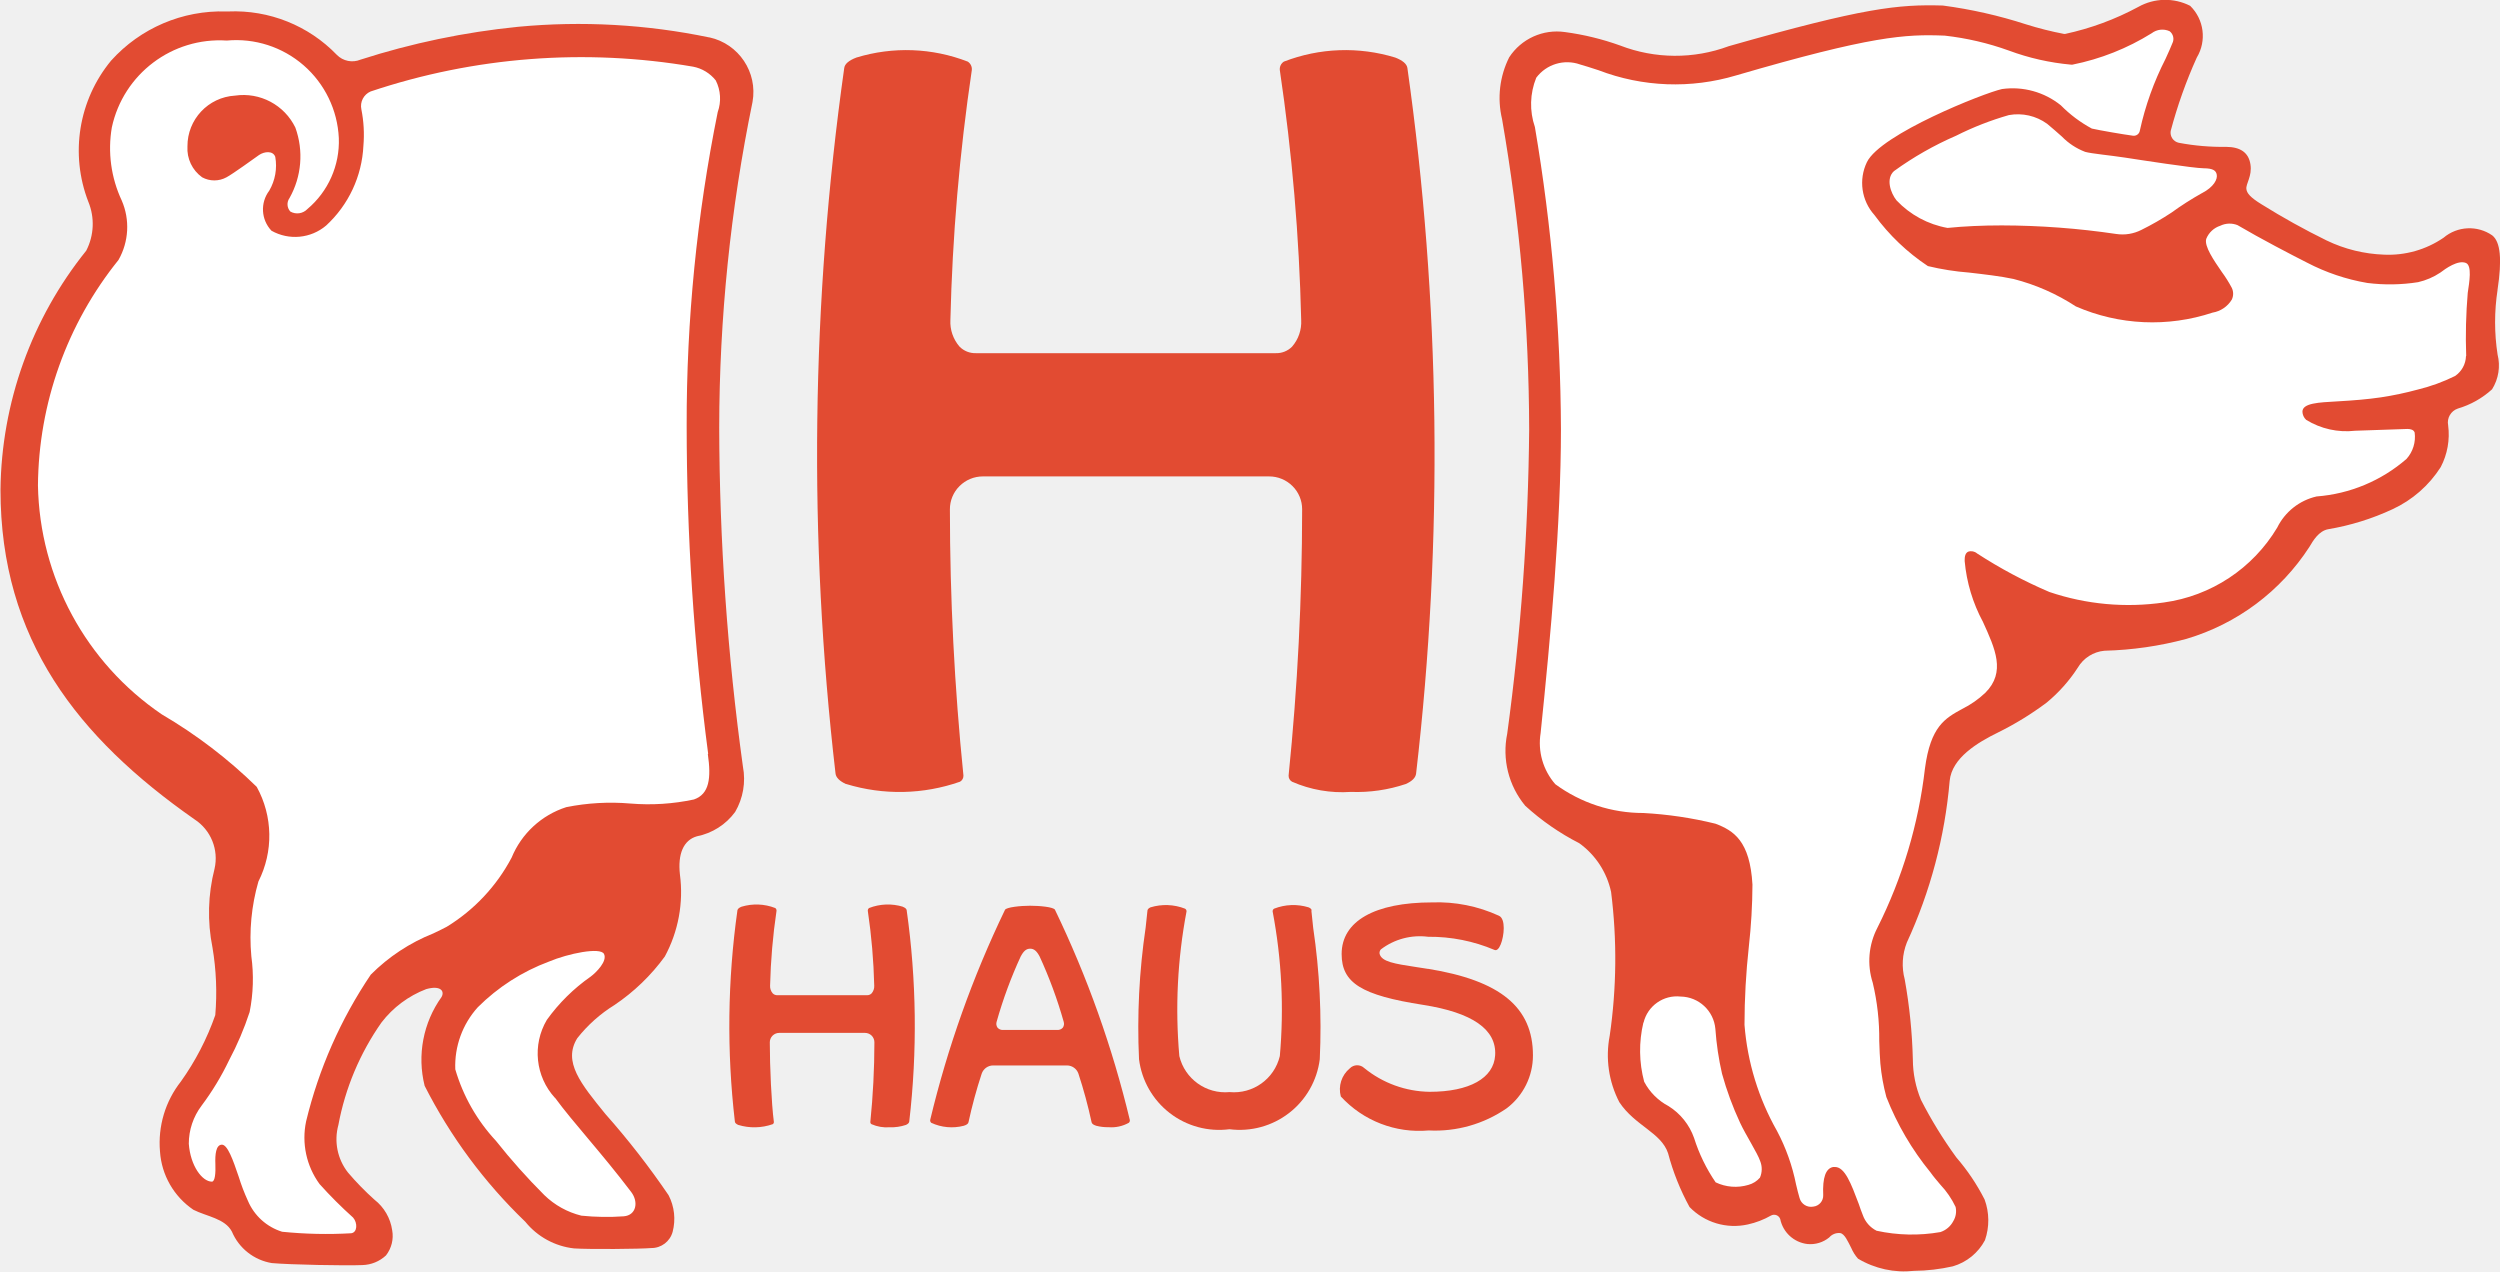
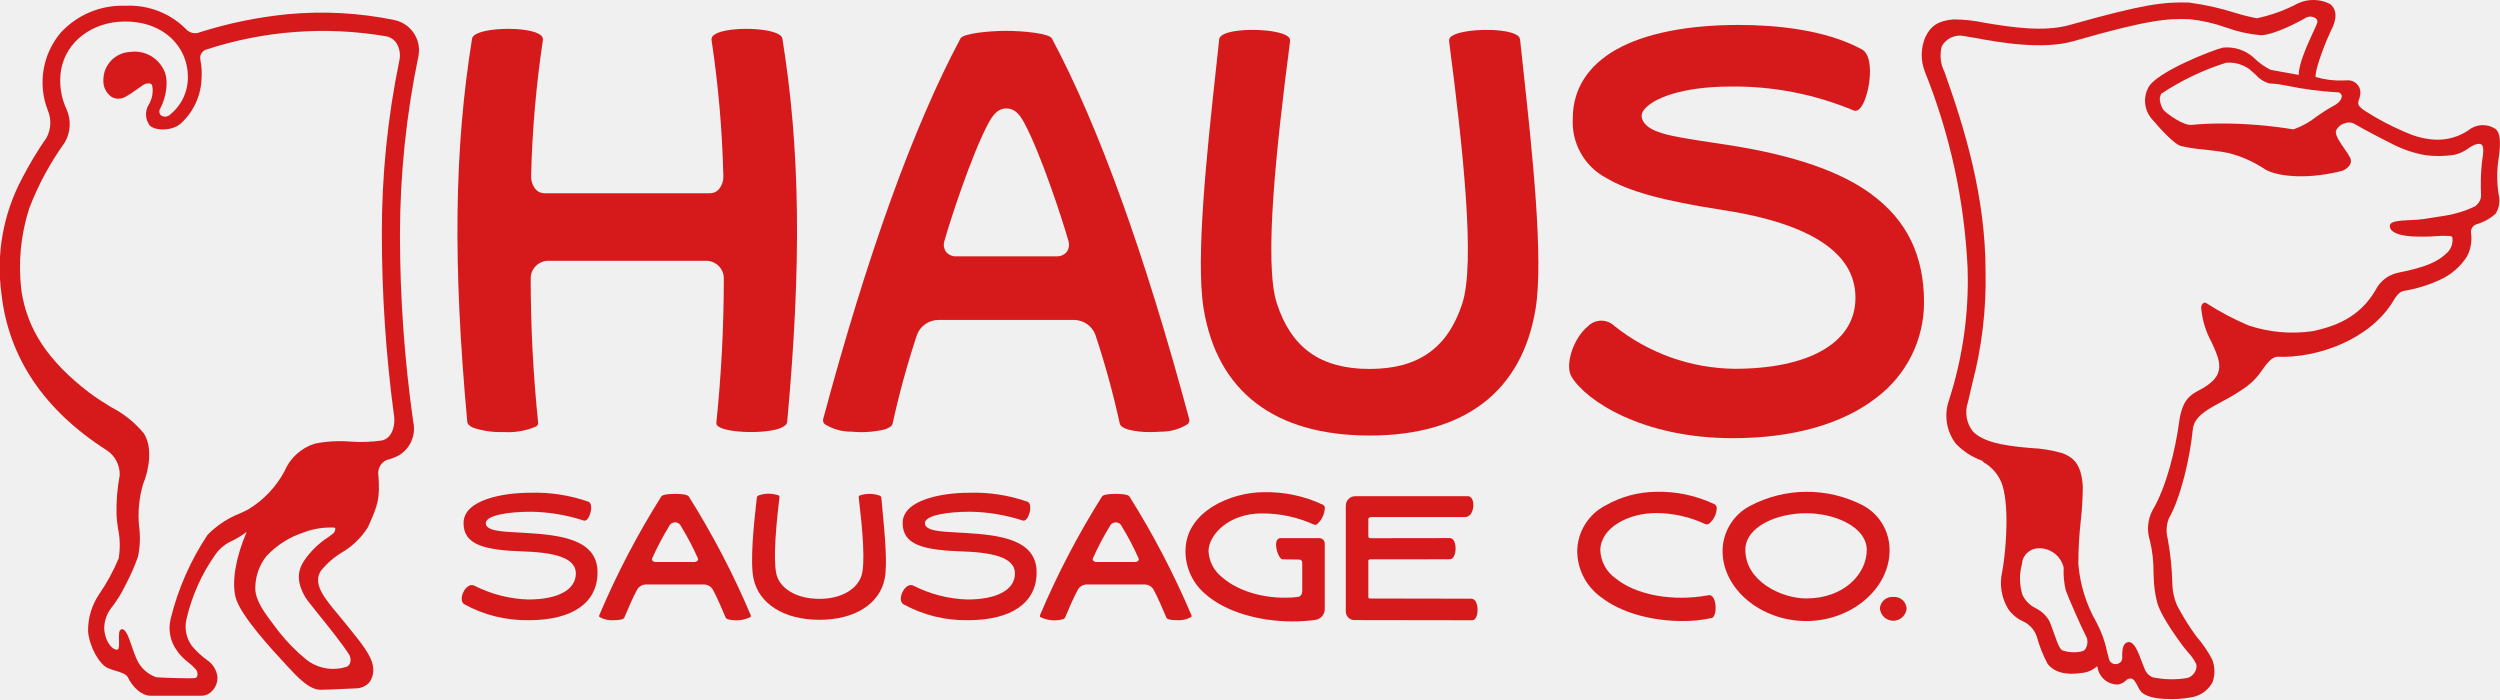
- <svg xmlns="http://www.w3.org/2000/svg" width="61.522" height="31.278" viewBox="0 0 61.522 31.278">
-   <path d="M-931.334,113.007c-.269-.111-.619.145-.768.254a1.492,1.492,0,0,1-.492.211,4.284,4.284,0,0,1-1.208.017,4.912,4.912,0,0,1-1.434-.49c-.368-.186-1.141-.587-1.7-.918a.653.653,0,0,0-.548,0,.7.7,0,0,0-.431.415c-.068.228.124.532.4.937a3.056,3.056,0,0,1,.232.367.194.194,0,0,1,0,.171.556.556,0,0,1-.377.241,4.664,4.664,0,0,1-3.244-.126,5.192,5.192,0,0,0-1.591-.7c-.326-.069-.716-.114-1.105-.158a6.53,6.53,0,0,1-.988-.154c-.1-.03-.407-.21-1.25-1.213a1.042,1.042,0,0,1-.166-1.146c.291-.6,2.735-1.615,3.228-1.722a1.747,1.747,0,0,1,1.32.372l.032.028a2.714,2.714,0,0,0,.8.578c.212.047.755.142,1.02.177a.3.3,0,0,0,.227-.06.28.28,0,0,0,.109-.193,7.308,7.308,0,0,1,.621-1.722c.077-.171.138-.305.168-.386a.379.379,0,0,0-.122-.468.575.575,0,0,0-.6.049,5.815,5.815,0,0,1-1.877.751h-.029a5.857,5.857,0,0,1-1.491-.34,6.956,6.956,0,0,0-1.612-.373c-.988-.04-1.828.006-5.182.984a5.114,5.114,0,0,1-3.3-.125l-.046-.015c-.175-.056-.316-.1-.417-.13a1.1,1.1,0,0,0-1.233.384,1.684,1.684,0,0,0-.072,1.235l.015.084a45.69,45.69,0,0,1,.64,7.411c0,2.344-.252,5.087-.5,7.461a1.653,1.653,0,0,0,.4,1.373,3.761,3.761,0,0,0,2.256.752c.082.009.185.018.3.029a7.118,7.118,0,0,1,1.435.225c.416.162.764.376.821,1.38a14.38,14.38,0,0,1-.089,1.5,17.539,17.539,0,0,0-.107,1.944,6.453,6.453,0,0,0,.819,2.679,4.729,4.729,0,0,1,.452,1.277c.032.133.061.247.089.34a.436.436,0,0,0,.5.312.415.415,0,0,0,.361-.429c-.014-.325.034-.529.146-.548.146,0,.309.434.455.823.033.088.067.179.1.271a.81.81,0,0,0,.433.471,4.143,4.143,0,0,0,.961.1,2.816,2.816,0,0,0,.685-.068.694.694,0,0,0,.4-.337.6.6,0,0,0,.069-.46,2.125,2.125,0,0,0-.4-.6c-.082-.1-.166-.2-.235-.3a6.791,6.791,0,0,1-1.065-1.816,4.732,4.732,0,0,1-.142-.8c-.013-.147-.02-.333-.027-.542a5.971,5.971,0,0,0-.168-1.473,1.64,1.64,0,0,1,.1-1.235,11.893,11.893,0,0,0,1.189-3.976c.127-.964.441-1.137.84-1.356a2.459,2.459,0,0,0,.6-.426c.579-.578.284-1.221-.029-1.9a3.767,3.767,0,0,1-.437-1.445.525.525,0,0,1,.006-.1c.01,0,.036,0,.076.032a11.641,11.641,0,0,0,1.812.966,6.238,6.238,0,0,0,2.9.264,3.991,3.991,0,0,0,2.88-1.909,1.3,1.3,0,0,1,.874-.7,3.927,3.927,0,0,0,2.285-.963.941.941,0,0,0,.241-.791.3.3,0,0,0-.319-.19l-.6.021c-.284.01-.641.027-.685.022a1.846,1.846,0,0,1-1.105-.227.147.147,0,0,1-.049-.1c.045-.071.417-.094.639-.108l.074,0c.417-.026.746-.053,1.1-.1a8.27,8.27,0,0,0,.927-.2,4.357,4.357,0,0,0,.954-.352.758.758,0,0,0,.333-.614h0a13.042,13.042,0,0,1,.037-1.524l.007-.045c.052-.348.111-.742-.139-.845" transform="translate(992.07 -106.667)" fill="#fff" />
-   <path d="M-944.588,172.607c-.088-.156-.179-.318-.238-.446a7.548,7.548,0,0,1-.436-1.18,6.967,6.967,0,0,1-.16-1.08,1.01,1.01,0,0,0-.994-.927.985.985,0,0,0-1.055.757,3.122,3.122,0,0,0,.028,1.539,1.557,1.557,0,0,0,.649.663,1.381,1.381,0,0,1,.572.714,3.9,3.9,0,0,0,.589,1.163,1.093,1.093,0,0,0,.556.131,1.232,1.232,0,0,0,.37-.053.712.712,0,0,0,.361-.237.662.662,0,0,0,.02-.532,3.7,3.7,0,0,0-.261-.512" transform="translate(987.776 -144.594)" fill="#fff" />
-   <path d="M-925.689,113.716c-.143-.022-.3-.042-.449-.06-.211-.027-.427-.053-.511-.077a1.487,1.487,0,0,1-.512-.343c-.086-.08-.268-.236-.37-.322a1.372,1.372,0,0,0-1.062-.244,7.97,7.97,0,0,0-1.332.518,8.017,8.017,0,0,0-1.564.895c-.288.262-.124.7.047.914a2.352,2.352,0,0,0,1.382.731,18.033,18.033,0,0,1,4.117.148,1.213,1.213,0,0,0,.178.013,1.16,1.16,0,0,0,.525-.125,7.177,7.177,0,0,0,.757-.435,7.421,7.421,0,0,1,.736-.472c.39-.2.478-.467.434-.631-.059-.219-.276-.249-.459-.25-.21,0-1.358-.176-1.79-.242Z" transform="translate(978.001 -109.98)" fill="#fff" />
-   <path d="M-1033.569,108.578a16.461,16.461,0,0,0-8.012.616.537.537,0,0,0-.318.6,3.046,3.046,0,0,1,.049.851,2.723,2.723,0,0,1-.871,1.872,1.062,1.062,0,0,1-1.154.129.624.624,0,0,1-.032-.8,1.35,1.35,0,0,0,.164-.954.3.3,0,0,0-.192-.195.5.5,0,0,0-.42.076l-.145.1c-.187.133-.534.38-.642.437a.479.479,0,0,1-.458,0,.734.734,0,0,1-.29-.641,1.1,1.1,0,0,1,1.038-1.1,1.272,1.272,0,0,1,1.35.712,1.96,1.96,0,0,1-.144,1.6.4.4,0,0,0,.056.511.483.483,0,0,0,.6-.063,2.322,2.322,0,0,0,.824-1.856,2.68,2.68,0,0,0-2.9-2.548,2.843,2.843,0,0,0-2.969,2.255,3.165,3.165,0,0,0,.252,1.881,1.511,1.511,0,0,1-.072,1.332,9.058,9.058,0,0,0-2,5.625,7.029,7.029,0,0,0,3.1,5.744c.217.172.5.353.8.545a5.7,5.7,0,0,1,1.509,1.208,2.394,2.394,0,0,1,.028,2.194,5.113,5.113,0,0,0-.185,1.9,4.069,4.069,0,0,1-.036,1.325,7.47,7.47,0,0,1-.5,1.16l-.034.066a6.147,6.147,0,0,1-.629,1.03,1.688,1.688,0,0,0-.344,1.034c.043.593.36,1.064.713,1.066a.189.189,0,0,0,.134-.06c.051-.053.106-.161.092-.522a.928.928,0,0,1,.026-.3,3.629,3.629,0,0,1,.272.665,5.065,5.065,0,0,0,.233.611,1.486,1.486,0,0,0,.946.837,10.977,10.977,0,0,0,1.222.058,4.588,4.588,0,0,0,.524-.021.276.276,0,0,0,.224-.182.457.457,0,0,0-.089-.438c-.052-.06-.152-.152-.28-.268a4.381,4.381,0,0,1-.536-.544,1.786,1.786,0,0,1-.31-1.433,10.944,10.944,0,0,1,1.566-3.555,4.506,4.506,0,0,1,1.5-.977c.13-.062.242-.116.324-.161a4.568,4.568,0,0,0,1.653-1.76,2.041,2.041,0,0,1,1.26-1.17,5.519,5.519,0,0,1,1.526-.083h.035a5.257,5.257,0,0,0,1.585-.105c.518-.181.512-.745.436-1.272a62.153,62.153,0,0,1-.528-8.052,38.53,38.53,0,0,1,.762-7.691,1.109,1.109,0,0,0-.071-.888,1.077,1.077,0,0,0-.65-.4" transform="translate(1050.643 -107.075)" fill="#fff" />
-   <path d="M-1019.718,170.7c-.3-.362-.567-.675-.786-.971a1.47,1.47,0,0,1-.2-1.758,4.371,4.371,0,0,1,1.045-1.029c.149-.111.507-.46.37-.735-.181-.363-1.322.028-1.539.12a4.988,4.988,0,0,0-1.8,1.162,2.3,2.3,0,0,0-.587,1.632,3.993,3.993,0,0,0,.929,1.7l.1.13a15.528,15.528,0,0,0,1.2,1.351,2.135,2.135,0,0,0,.99.546,4.079,4.079,0,0,0,.584.032c.182,0,.361-.006.49-.015a.432.432,0,0,0,.382-.249.571.571,0,0,0-.094-.576c-.389-.512-.761-.955-1.089-1.346" transform="translate(1034.275 -142.801)" fill="#fff" />
-   <path d="M-975,163.638c0-.031-.029-.057-.077-.077a1.292,1.292,0,0,0-.847.033.073.073,0,0,0-.036.069,12.936,12.936,0,0,1,.177,3.559,1.161,1.161,0,0,1-1.237.886,1.16,1.16,0,0,1-1.236-.886,12.983,12.983,0,0,1,.177-3.559.073.073,0,0,0-.037-.069,1.3,1.3,0,0,0-.848-.033c-.047.021-.072.047-.076.077-.013.132-.029.273-.045.421a16.829,16.829,0,0,0-.163,3.241,1.986,1.986,0,0,0,2.226,1.722A1.986,1.986,0,0,0-974.8,167.3a16.784,16.784,0,0,0-.162-3.234c-.016-.15-.032-.295-.045-.428" transform="translate(1007.278 -141.233)" fill="#e24b32" />
-   <path d="M-989.254,166.546a.166.166,0,0,1-.137.057h-1.333a.165.165,0,0,1-.138-.058.168.168,0,0,1-.02-.148,10.888,10.888,0,0,1,.59-1.6c.073-.138.14-.194.234-.194s.161.056.234.194a10.94,10.94,0,0,1,.59,1.6.166.166,0,0,1-.02.149m-.192-2.9c-.036-.069-.38-.1-.615-.1s-.579.036-.616.1a25.737,25.737,0,0,0-1.84,5.166.078.078,0,0,0,.025.076,1.191,1.191,0,0,0,.8.073c.069-.021.108-.049.116-.085a11.774,11.774,0,0,1,.326-1.2.3.3,0,0,1,.281-.2h1.817a.3.3,0,0,1,.281.2,11.81,11.81,0,0,1,.325,1.2c.008.036.047.064.115.085a1.115,1.115,0,0,0,.3.035.878.878,0,0,0,.5-.108.074.074,0,0,0,.024-.076,25.7,25.7,0,0,0-1.84-5.166" transform="translate(1015.409 -141.257)" fill="#e24b32" />
-   <path d="M-1001.059,163.526a1.273,1.273,0,0,0-.83.032.075.075,0,0,0-.032.072,15.06,15.06,0,0,1,.158,1.84.267.267,0,0,1-.065.189.152.152,0,0,1-.111.045h-2.21a.154.154,0,0,1-.112-.045.269.269,0,0,1-.065-.189,14.981,14.981,0,0,1,.158-1.84.075.075,0,0,0-.032-.072,1.272,1.272,0,0,0-.829-.032c-.059.023-.091.051-.1.084a20.38,20.38,0,0,0-.064,5.2c0,.034.031.063.083.086a1.364,1.364,0,0,0,.848-.018.059.059,0,0,0,.029-.055c-.06-.465-.1-1.362-.1-1.959a.23.23,0,0,1,.068-.165.233.233,0,0,1,.165-.068h2.108a.234.234,0,0,1,.166.068.231.231,0,0,1,.067.165,19.594,19.594,0,0,1-.1,1.959.058.058,0,0,0,.029.055.934.934,0,0,0,.441.076,1.143,1.143,0,0,0,.406-.058c.052-.023.079-.052.082-.086a20.376,20.376,0,0,0-.064-5.2c-.006-.033-.038-.061-.1-.084" transform="translate(1023.277 -141.213)" fill="#e24b32" />
-   <path d="M-964.213,164.97l-.291-.045c-.532-.081-.853-.131-.9-.327a.127.127,0,0,1,.032-.108,1.584,1.584,0,0,1,1.163-.31,4.081,4.081,0,0,1,1.636.325c.052.02.106-.029.15-.138.084-.206.13-.631-.047-.706a3.628,3.628,0,0,0-1.642-.327c-1.415,0-2.226.463-2.226,1.271,0,.71.487,1.014,2,1.25,1.217.189,1.816.606,1.778,1.24-.033.566-.636.9-1.612.9a2.6,2.6,0,0,1-1.609-.584.254.254,0,0,0-.357.008.669.669,0,0,0-.22.691,2.618,2.618,0,0,0,2.162.836,3.1,3.1,0,0,0,1.921-.546,1.629,1.629,0,0,0,.645-1.3c0-1.185-.8-1.843-2.583-2.132" transform="translate(999.354 -141.127)" fill="#e24b32" />
-   <path d="M-1038.243,133.193c.462.629,1.136,1.345,1.875,2.319.188.247.127.575-.183.6a6.04,6.04,0,0,1-1.042-.016,1.992,1.992,0,0,1-.912-.506,15.5,15.5,0,0,1-1.191-1.336,4.382,4.382,0,0,1-1-1.759,2.153,2.153,0,0,1,.554-1.528,4.9,4.9,0,0,1,1.75-1.123c.475-.2,1.269-.362,1.356-.188s-.186.451-.328.557a4.493,4.493,0,0,0-1.079,1.065,1.621,1.621,0,0,0,.2,1.92m3.762-8.461c.085.593.039.984-.342,1.117a5.349,5.349,0,0,1-1.562.1,5.594,5.594,0,0,0-1.58.089,2.171,2.171,0,0,0-1.345,1.243,4.412,4.412,0,0,1-1.595,1.7c-.084.047-.2.1-.333.165a4.547,4.547,0,0,0-1.537,1.013,11.121,11.121,0,0,0-1.592,3.611,1.939,1.939,0,0,0,.33,1.542,10.748,10.748,0,0,0,.827.827c.112.13.107.364-.047.385a10.752,10.752,0,0,1-1.7-.037,1.348,1.348,0,0,1-.842-.761,4.86,4.86,0,0,1-.226-.591c-.144-.426-.278-.8-.42-.791s-.164.242-.155.476c.009.217-.007.432-.085.434-.237,0-.529-.384-.569-.934a1.553,1.553,0,0,1,.313-.934,6.645,6.645,0,0,0,.678-1.119,7.506,7.506,0,0,0,.506-1.187,4.148,4.148,0,0,0,.042-1.374,5,5,0,0,1,.174-1.838,2.491,2.491,0,0,0-.041-2.329,12.043,12.043,0,0,0-2.336-1.784,6.965,6.965,0,0,1-3.048-5.632,8.958,8.958,0,0,1,1.982-5.551,1.638,1.638,0,0,0,.08-1.462,3.036,3.036,0,0,1-.244-1.8,2.715,2.715,0,0,1,2.829-2.137,2.527,2.527,0,0,1,2.757,2.4,2.174,2.174,0,0,1-.773,1.746.344.344,0,0,1-.42.062.264.264,0,0,1-.02-.333,2.088,2.088,0,0,0,.144-1.732,1.421,1.421,0,0,0-1.486-.788,1.244,1.244,0,0,0-1.17,1.25.868.868,0,0,0,.361.76.624.624,0,0,0,.6,0c.154-.081.7-.478.8-.548.13-.089.344-.113.4.045a1.227,1.227,0,0,1-.148.832.763.763,0,0,0,.055.986,1.182,1.182,0,0,0,1.345-.128,2.852,2.852,0,0,0,.917-1.963,3.2,3.2,0,0,0-.05-.895.391.391,0,0,1,.227-.441,16.314,16.314,0,0,1,7.938-.61.937.937,0,0,1,.556.338.99.99,0,0,1,.048.78,38.57,38.57,0,0,0-.764,7.717,62.288,62.288,0,0,0,.529,8.074m.027-17.629a15.8,15.8,0,0,0-4.7-.262,18.745,18.745,0,0,0-3.883.809.53.53,0,0,1-.58-.116,3.5,3.5,0,0,0-2.672-1.07h-.053a3.66,3.66,0,0,0-2.832,1.21,3.479,3.479,0,0,0-.561,3.471,1.433,1.433,0,0,1-.051,1.206,9.547,9.547,0,0,0-2.11,5.883c0,3.685,1.9,6.1,4.773,8.11a1.145,1.145,0,0,1,.494,1.22,4.35,4.35,0,0,0-.05,1.936,6.661,6.661,0,0,1,.069,1.662,6.527,6.527,0,0,1-.846,1.634,2.445,2.445,0,0,0-.515,1.722,1.883,1.883,0,0,0,.822,1.435c.325.165.779.213.948.538a1.294,1.294,0,0,0,.983.774c.449.04,1.817.067,2.23.049a.885.885,0,0,0,.578-.237.779.779,0,0,0,.153-.621,1.163,1.163,0,0,0-.436-.751,6.928,6.928,0,0,1-.653-.67,1.326,1.326,0,0,1-.235-1.168,6.441,6.441,0,0,1,1.061-2.523,2.531,2.531,0,0,1,1.1-.821c.357-.1.459.051.378.194a2.65,2.65,0,0,0-.416,2.186,12.459,12.459,0,0,0,2.477,3.345,1.8,1.8,0,0,0,1.2.656c.377.025,1.626.015,1.9-.009a.54.54,0,0,0,.526-.4,1.262,1.262,0,0,0-.1-.9,19.765,19.765,0,0,0-1.556-2c-.6-.739-1.052-1.284-.691-1.864a3.536,3.536,0,0,1,.916-.817,4.944,4.944,0,0,0,1.238-1.193,3.328,3.328,0,0,0,.372-2.02c-.056-.5.085-.841.415-.938a1.537,1.537,0,0,0,.944-.6,1.612,1.612,0,0,0,.192-1.113,61.98,61.98,0,0,1-.584-8.343,40,40,0,0,1,.82-8.018,1.377,1.377,0,0,0-1.06-1.587" transform="translate(1051.9 -106.18)" fill="#e24b32" />
-   <path d="M-938.875,110.479a7.627,7.627,0,0,0-.752.481,6.854,6.854,0,0,1-.74.425,1.024,1.024,0,0,1-.617.1,19.536,19.536,0,0,0-2.818-.211c-.477,0-.929.021-1.335.062a2.276,2.276,0,0,1-1.255-.678c-.143-.18-.27-.531-.063-.72a8.074,8.074,0,0,1,1.529-.871,7.444,7.444,0,0,1,1.3-.508,1.23,1.23,0,0,1,.94.214c.1.084.28.237.365.316a1.585,1.585,0,0,0,.571.375c.153.044.613.085.978.141s1.693.262,1.937.263.3.064.321.144c.033.124-.073.319-.361.468m-13.742,20.412a.844.844,0,0,1,.911-.641.872.872,0,0,1,.856.794,7.209,7.209,0,0,0,.164,1.105,7.719,7.719,0,0,0,.444,1.206c.139.3.431.752.494.942a.527.527,0,0,1-.005.41.577.577,0,0,1-.285.178,1.121,1.121,0,0,1-.805-.063,4.128,4.128,0,0,1-.531-1.092,1.52,1.52,0,0,0-.628-.784,1.427,1.427,0,0,1-.6-.6,2.976,2.976,0,0,1-.019-1.456m20.243-16.4a.615.615,0,0,1-.269.489,4.422,4.422,0,0,1-.915.333,8.049,8.049,0,0,1-.908.192c-.332.048-.647.075-1.086.1s-.847.04-.847.254a.284.284,0,0,0,.092.2,1.89,1.89,0,0,0,1.205.268c.055,0,1.014-.036,1.286-.044.079,0,.157.02.179.089a.812.812,0,0,1-.2.648,3.815,3.815,0,0,1-2.213.924,1.437,1.437,0,0,0-.97.768,3.861,3.861,0,0,1-2.787,1.841,6.074,6.074,0,0,1-2.819-.258,11.661,11.661,0,0,1-1.78-.949.226.226,0,0,0-.215-.044c-.073.032-.093.117-.09.231a3.891,3.891,0,0,0,.451,1.5c.3.661.567,1.233.058,1.742a2.332,2.332,0,0,1-.574.4c-.416.229-.775.426-.912,1.462a11.738,11.738,0,0,1-1.171,3.922,1.766,1.766,0,0,0-.114,1.353,5.9,5.9,0,0,1,.16,1.432c.007.205.014.4.027.55a4.862,4.862,0,0,0,.148.829,6.937,6.937,0,0,0,1.086,1.855c.07.1.157.2.241.3a2.125,2.125,0,0,1,.377.55.472.472,0,0,1-.057.35.55.55,0,0,1-.318.269,4.069,4.069,0,0,1-1.57-.033.685.685,0,0,1-.338-.385c-.037-.093-.071-.185-.1-.274-.19-.505-.342-.91-.587-.91a.2.2,0,0,0-.042,0c-.184.034-.265.26-.246.692a.273.273,0,0,1-.242.283.292.292,0,0,1-.34-.212c-.027-.091-.055-.2-.086-.333a4.829,4.829,0,0,0-.469-1.317,6.284,6.284,0,0,1-.8-2.611,17.72,17.72,0,0,1,.107-1.927,14.285,14.285,0,0,0,.089-1.523c-.061-1.078-.464-1.331-.912-1.5a9.546,9.546,0,0,0-1.772-.263,3.652,3.652,0,0,1-2.168-.709,1.541,1.541,0,0,1-.361-1.26c.25-2.413.5-5.158.5-7.475a45.534,45.534,0,0,0-.641-7.437,1.732,1.732,0,0,1,.033-1.213.95.95,0,0,1,1.078-.327c.109.03.263.08.457.143a5.245,5.245,0,0,0,3.383.127c3.33-.972,4.161-1.019,5.136-.979a6.916,6.916,0,0,1,1.575.367,5.93,5.93,0,0,0,1.533.347h.033a5.871,5.871,0,0,0,1.95-.773.431.431,0,0,1,.441-.05.238.238,0,0,1,.067.3c-.03.08-.091.213-.167.381a7.313,7.313,0,0,0-.631,1.761.151.151,0,0,1-.175.129c-.252-.034-.792-.127-1.007-.175a3.2,3.2,0,0,1-.764-.573,1.892,1.892,0,0,0-1.446-.4c-.435.094-2.991,1.107-3.326,1.8a1.18,1.18,0,0,0,.185,1.3,5.173,5.173,0,0,0,1.316,1.257,6.463,6.463,0,0,0,1.016.16c.377.044.769.088,1.091.157a5.109,5.109,0,0,1,1.535.676,4.709,4.709,0,0,0,3.364.152.684.684,0,0,0,.472-.318.334.334,0,0,0,0-.293,3.19,3.19,0,0,0-.246-.391c-.194-.282-.436-.633-.382-.813a.556.556,0,0,1,.346-.323.526.526,0,0,1,.423-.015c.562.331,1.34.736,1.711.923a5.025,5.025,0,0,0,1.483.5,4.431,4.431,0,0,0,1.25-.019,1.641,1.641,0,0,0,.548-.236c.13-.1.436-.317.629-.237.155.064.084.473.045.737a12.97,12.97,0,0,0-.038,1.552m.771-1.627c.114-.752.073-1.178-.129-1.34a.987.987,0,0,0-1.2.058,2.4,2.4,0,0,1-1.461.416h0a3.542,3.542,0,0,1-1.417-.35,17.987,17.987,0,0,1-1.6-.889c-.281-.173-.36-.273-.373-.375-.018-.129.145-.315.1-.607s-.247-.43-.6-.432a5.792,5.792,0,0,1-1.163-.1.256.256,0,0,1-.2-.291,11.647,11.647,0,0,1,.642-1.806,1.034,1.034,0,0,0-.163-1.274,1.353,1.353,0,0,0-1.276.027,6.816,6.816,0,0,1-1.8.665h-.027a8.313,8.313,0,0,1-.939-.237,11.531,11.531,0,0,0-2.045-.462c-1.1-.031-1.936.052-5.266,1a3.769,3.769,0,0,1-2.677-.017,6.6,6.6,0,0,0-1.355-.33,1.4,1.4,0,0,0-1.373.622,2.232,2.232,0,0,0-.175,1.52,45.136,45.136,0,0,1,.667,7.645,59.349,59.349,0,0,1-.54,7.478,2.113,2.113,0,0,0,.443,1.775,6.054,6.054,0,0,0,1.329.921,1.989,1.989,0,0,1,.784,1.2,13.138,13.138,0,0,1-.034,3.538,2.512,2.512,0,0,0,.236,1.634c.384.582,1.031.748,1.2,1.257a5.862,5.862,0,0,0,.529,1.325,1.532,1.532,0,0,0,1.435.428,2.022,2.022,0,0,0,.569-.219.16.16,0,0,1,.227.085.774.774,0,0,0,.67.616.733.733,0,0,0,.536-.162.316.316,0,0,1,.267-.108c.113.016.193.209.276.369a.969.969,0,0,0,.165.261,2.213,2.213,0,0,0,1.378.3,4.524,4.524,0,0,0,.956-.111,1.308,1.308,0,0,0,.791-.644,1.491,1.491,0,0,0-.009-1,5.151,5.151,0,0,0-.693-1.033l-.007-.009a10.682,10.682,0,0,1-.866-1.41,2.616,2.616,0,0,1-.2-.994,12.926,12.926,0,0,0-.2-1.971,1.453,1.453,0,0,1,.052-.907,11.934,11.934,0,0,0,1.054-3.979c.054-.565.684-.943,1.191-1.191a7.647,7.647,0,0,0,1.195-.734,3.792,3.792,0,0,0,.768-.862.849.849,0,0,1,.654-.415,8.61,8.61,0,0,0,2.018-.292,5.447,5.447,0,0,0,3.027-2.264c.091-.155.23-.39.459-.434a6.171,6.171,0,0,0,1.585-.492A2.8,2.8,0,0,0-933,117.222a1.729,1.729,0,0,0,.183-1.028.361.361,0,0,1,.239-.413,2.153,2.153,0,0,0,.842-.474,1.105,1.105,0,0,0,.135-.857,5.234,5.234,0,0,1,0-1.589" transform="translate(993.063 -105.727)" fill="#e24b32" />
-   <path d="M-998.983,127a4.5,4.5,0,0,0,2.8-.057.167.167,0,0,0,.084-.153,65.075,65.075,0,0,1-.333-6.549.8.8,0,0,1,.236-.572.811.811,0,0,1,.577-.239h7.042a.811.811,0,0,1,.577.239.8.8,0,0,1,.236.572,65.147,65.147,0,0,1-.333,6.549.167.167,0,0,0,.084.153,3.075,3.075,0,0,0,1.448.251,3.787,3.787,0,0,0,1.35-.194c.161-.071.246-.159.256-.261a68.038,68.038,0,0,0-.215-17.362c-.016-.1-.118-.185-.3-.255a4.189,4.189,0,0,0-2.739.1.22.22,0,0,0-.1.21,50.013,50.013,0,0,1,.526,6.152.92.92,0,0,1-.225.653.54.54,0,0,1-.4.16h-7.382a.541.541,0,0,1-.4-.16.923.923,0,0,1-.226-.653,50.028,50.028,0,0,1,.527-6.152.22.22,0,0,0-.1-.21,4.19,4.19,0,0,0-2.739-.1c-.185.07-.286.156-.3.255a68.077,68.077,0,0,0-.215,17.362c.01.1.1.189.256.261" transform="translate(1019.808 -107.706)" fill="#e24b32" />
+ <svg xmlns="http://www.w3.org/2000/svg" width="302.097" height="84.483" viewBox="0 0 302.097 84.483">
+   <g transform="translate(0)">
+     <path d="M235.034,316.118c.182.311.858,1.151,1.711,2.214,1.27,1.579,2.85,3.545,3.634,4.8a1.225,1.225,0,0,1,.067,1.006.676.676,0,0,1-.442.427,5.263,5.263,0,0,1-4.921-.954,21.94,21.94,0,0,1-3.159-3.215c-.153-.2-.306-.4-.456-.6-1.319-1.73-2.46-3.223-2.46-4.739a6.236,6.236,0,0,1,1.365-3.9,10.722,10.722,0,0,1,4.479-2.838,9,9,0,0,1,3.3-.593c.107,0,.214,0,.322,0,.172.005.2.088.207.116a.81.81,0,0,1-.386.7l-.434.323a10.267,10.267,0,0,0-2.958,2.879c-.553.835-1.141,2.2.134,4.374m10.722-22.056c.232,1.6-.357,2.9-1.435,3.142a17.586,17.586,0,0,1-3.783.14,15.523,15.523,0,0,0-4.33.241,5.916,5.916,0,0,0-3.686,3.36,11.983,11.983,0,0,1-4.37,4.59c-.231.127-.547.274-.912.446a11.32,11.32,0,0,0-4,2.624,32.218,32.218,0,0,0-4.466,10.171,4.607,4.607,0,0,0,.8,3.87l.093.142A6.224,6.224,0,0,0,220.89,324a7.035,7.035,0,0,1,.948.882.9.9,0,0,1,.159.8.356.356,0,0,1-.286.237c-.372.06-3.871-.023-4.669-.1a4.031,4.031,0,0,1-2.306-2.055,13.283,13.283,0,0,1-.618-1.6c-.394-1.151-.736-2.152-1.2-2.152a.286.286,0,0,0-.061.006c-.355.066-.336.663-.317,1.3.014.455.03.972-.122,1.127a.147.147,0,0,1-.111.044c-.65,0-1.45-1.036-1.56-2.523a4.169,4.169,0,0,1,.858-2.525,14.661,14.661,0,0,0,1.7-2.726l.155-.3a23.86,23.86,0,0,0,1.386-3.207,11.078,11.078,0,0,0,.114-3.716,13.348,13.348,0,0,1,.478-4.967c.735-1.779,1.2-4.465.1-6.179a12.457,12.457,0,0,0-3.956-3.17c-.9-.557-1.832-1.132-2.661-1.769-4.944-3.794-7.465-7.588-8.173-12.305a23.19,23.19,0,0,1,.951-9.963,34.794,34.794,0,0,1,4.174-7.778l.127-.185a4.4,4.4,0,0,0,.219-3.951,8.113,8.113,0,0,1-.666-4.865c.611-3.335,3.709-5.711,7.533-5.777h.191c4.9,0,7.524,3.249,7.582,6.5a5.746,5.746,0,0,1-2.118,4.72.88.88,0,0,1-1.111.133.656.656,0,0,1-.094-.866c.7-1.316,1.082-3.406.394-4.682a3.9,3.9,0,0,0-4.072-2.128,3.386,3.386,0,0,0-3.207,3.378,2.335,2.335,0,0,0,.991,2.054,1.725,1.725,0,0,0,1.634.013,11.256,11.256,0,0,0,1.3-.841c.235-.167.488-.347.769-.536a1.191,1.191,0,0,1,.948-.259.409.409,0,0,1,.265.275,3.273,3.273,0,0,1-.406,2.251,2.239,2.239,0,0,0,.1,2.547c.672.678,2.72.674,3.742-.227a7.679,7.679,0,0,0,2.514-5.308,8.547,8.547,0,0,0-.139-2.417A1.055,1.055,0,0,1,222.99,250a45.275,45.275,0,0,1,21.752-1.648,1.966,1.966,0,0,1,1.315.817,2.859,2.859,0,0,1,.344,2.2,102.861,102.861,0,0,0-2.1,20.862,166.13,166.13,0,0,0,1.451,21.825m.075-47.654a43.852,43.852,0,0,0-12.888-.708,52.013,52.013,0,0,0-10.642,2.187,1.462,1.462,0,0,1-1.586-.314,9.664,9.664,0,0,0-7.324-2.894h-.144a10.1,10.1,0,0,0-7.763,3.273,9.307,9.307,0,0,0-1.537,9.384,3.832,3.832,0,0,1-.14,3.26,43.075,43.075,0,0,0-3.014,5.017,22.986,22.986,0,0,0-2.461,13.817c.853,7.748,5.149,14.136,12.77,18.99a3.48,3.48,0,0,1,1.527,3,22.681,22.681,0,0,0-.383,4.818c.013.407.09.979.171,1.585a9.732,9.732,0,0,1,.09,3.629,24.154,24.154,0,0,1-2.321,4.28,7.75,7.75,0,0,0-1.377,4.626c.221,1.973,1.422,3.919,2.348,4.341a7.936,7.936,0,0,0,.991.347c.658.2,1.281.388,1.481.809.519,1.093,1.612,2.2,2.7,2.2h6.252a1.712,1.712,0,0,0,1.225-.585,2.3,2.3,0,0,0,.632-1.709,2.846,2.846,0,0,0-1.234-2,10.325,10.325,0,0,1-1.848-1.716,3.939,3.939,0,0,1-.642-3.312,22.058,22.058,0,0,1,3.547-7.838,4.852,4.852,0,0,1,1.981-1.567,10.646,10.646,0,0,0,1.735-1.075c-1.322,3.068-1.825,6.006-1.346,7.907.547,2.174,4.463,6.393,6.135,8.194l.246.265c1.059,1.145,2.511,2.714,3.862,2.714.8,0,1.711-.046,2.589-.091.594-.03,1.156-.059,1.663-.072a2.254,2.254,0,0,0,1.646-.694,2.5,2.5,0,0,0,.447-2.032c-.16-1.215-1.455-2.821-2.707-4.373-.173-.214-.347-.429-.517-.642-.32-.4-.647-.795-.964-1.174-1.662-1.988-3.1-3.706-2.108-5.272a9.605,9.605,0,0,1,2.512-2.21,9.132,9.132,0,0,0,3.194-3.093c1.237-2.735,1.443-3.442,1.269-6.18a1.756,1.756,0,0,1,.95-1.916,7.159,7.159,0,0,0,1.4-.509,3.75,3.75,0,0,0,1.845-4.145,162.293,162.293,0,0,1-1.6-22.551,106.666,106.666,0,0,1,2.247-21.675,3.726,3.726,0,0,0-2.9-4.29" transform="translate(-198.16 -243.98)" fill="#d61a1b" />
+     <path d="M555.947,256.53a20.662,20.662,0,0,0-2.061,1.3,9.559,9.559,0,0,1-2.708,1.523.581.581,0,0,0-.059.011.248.248,0,0,1-.114.011,54.029,54.029,0,0,0-8.557-.7c-1.307,0-2.548.055-3.661.167-1.007.1-2.981-1.319-3.439-1.833a2.861,2.861,0,0,1-.424-1.383c.069-.211.121-.385.158-.531a31,31,0,0,1,7.848-3.759,4.192,4.192,0,0,1,2.828.771c.275.228.516.448.747.661a3.444,3.444,0,0,0,1.622,1.059c.094.015.231.023.388.031a7.154,7.154,0,0,1,.782.074l1.065.185a39.928,39.928,0,0,0,5.934.785h.05a.523.523,0,0,1,.56.345c.09.336-.17.879-.96,1.282m-37.693,55.478c.029-.168.059-.341.084-.506a2.06,2.06,0,0,1,2.023-1.5c.071,0,.144,0,.218.01a3.03,3.03,0,0,1,2.735,2.309v.091a9.9,9.9,0,0,0,.263,2.7c.28.793,1.9,4.478,2.283,5.189.072.134.13.262.187.388.031.068.061.136.09.191a1.614,1.614,0,0,1-.164,1.248.7.7,0,0,1-.441.332,4.375,4.375,0,0,1-2.385-.121c-.341-.214-.579-.884-.94-1.9-.164-.462-.351-.985-.584-1.574a3.771,3.771,0,0,0-1.652-1.6,3.457,3.457,0,0,1-1.632-1.622,6.609,6.609,0,0,1-.086-3.635m55.505-44.642a1.655,1.655,0,0,1-.739,1.322,12.216,12.216,0,0,1-2.508.9c-.52.149-1.6.311-2.557.456l-.037.005c-.43.065-.838.127-1.172.183a13.758,13.758,0,0,1-1.4.109l-.026,0c-1.653.079-2.59.152-2.59.729a.764.764,0,0,0,.25.55c.475.467,1.65.724,3.3.724.15.008.314,0,.48,0,.1,0,.206,0,.309,0,.4,0,.794-.026,1.178-.051a11.093,11.093,0,0,1,1.748-.02c.216.02.274.123.3.2a2.157,2.157,0,0,1-.562,1.75c-1.074,1.056-2.358,1.767-6.062,2.5a3.928,3.928,0,0,0-2.658,2.078c-1.965,3.369-4.963,4.406-7.636,4.977a16.9,16.9,0,0,1-7.724-.7,33.822,33.822,0,0,1-5.067-2.678.35.35,0,0,0-.374-.035.694.694,0,0,0-.272.651,10.416,10.416,0,0,0,1.235,4.055c.832,1.788,1.552,3.332.158,4.706a6.389,6.389,0,0,1-1.572,1.089c-1.14.617-2.125,1.152-2.5,3.952-.415,3.113-1.5,7.757-3.209,10.6a4.727,4.727,0,0,0-.313,3.657,15.642,15.642,0,0,1,.438,3.871c.02.554.038,1.077.076,1.487a13.033,13.033,0,0,0,.4,2.239c.257.791.827,2.076,2.977,5.016.191.263.429.548.659.823A5.753,5.753,0,0,1,539.336,324a1.26,1.26,0,0,1-.158.945,1.5,1.5,0,0,1-.871.726,11.3,11.3,0,0,1-4.3-.088,1.861,1.861,0,0,1-.924-1.04c-.1-.252-.195-.5-.286-.742-.52-1.366-.937-2.461-1.608-2.461a.577.577,0,0,0-.118.012c-.5.09-.725.7-.673,1.872a.74.74,0,0,1-.664.762.8.8,0,0,1-.932-.572c-.075-.247-.151-.55-.238-.9a12.907,12.907,0,0,0-1.285-3.561,16.817,16.817,0,0,1-2.189-7.057,47.157,47.157,0,0,1,.293-5.211,38.3,38.3,0,0,0,.246-4.116c-.167-2.913-1.277-3.587-2.5-4.067a16.605,16.605,0,0,0-3.854-.617c-.36-.032-.7-.062-1-.094-2.208-.237-4.669-.6-5.94-1.917a3.756,3.756,0,0,1-.581-3.534c.177-.792.351-1.525.516-2.229a49.113,49.113,0,0,0,1.609-13.533c0-9.038-2.513-17.279-4.971-24.149a4.39,4.39,0,0,1-.323-3.087,2.5,2.5,0,0,1,2.688-1.236c.307.042.742.122,1.294.222,2.846.521,8.146,1.488,11.955.393,9.124-2.626,11.4-2.753,14.073-2.646a19.112,19.112,0,0,1,4.317.991,16.466,16.466,0,0,0,4.2.938h.089c1.541-.035,4.647-1.656,5.343-2.089a1.139,1.139,0,0,1,1.228.047.51.51,0,0,1,.163.623c-.081.216-.247.575-.458,1.031-.672,1.456-1.787,3.868-1.751,5.188-.794-.139-1.532-.274-2.078-.373l-.242-.044c-.471-.087-.848-.155-1.071-.195a7.682,7.682,0,0,1-2.07-1.491,4.793,4.793,0,0,0-3.7-1.194c-1.193.255-8.111,2.973-9.029,4.842a3.367,3.367,0,0,0,.31,3.635c1.2,1.41,2.8,3.145,3.6,3.4a18.177,18.177,0,0,0,2.784.433c1.035.117,2.106.237,2.991.423a14.081,14.081,0,0,1,4.206,1.827c1.3.967,4.969,1.44,9.219.409a1.876,1.876,0,0,0,1.293-.859.891.891,0,0,0,.005-.792,8.439,8.439,0,0,0-.672-1.059c-.532-.762-1.194-1.711-1.048-2.2a1.514,1.514,0,0,1,.948-.872,1.454,1.454,0,0,1,1.16-.04c1.541.895,3.672,1.99,4.688,2.495a13.913,13.913,0,0,0,4.064,1.363,12.325,12.325,0,0,0,3.427-.051,4.474,4.474,0,0,0,1.5-.637c.357-.258,1.2-.857,1.726-.642.426.173.276,1.154.167,1.871-.018.118-.035.231-.05.336a27.1,27.1,0,0,0-.1,3.98m2.112-4.4c.312-2.034.2-3.184-.354-3.621a2.734,2.734,0,0,0-3.295.157,6.648,6.648,0,0,1-4,1.124h-.006a9.655,9.655,0,0,1-3.514-.871l-.191-.075a32.6,32.6,0,0,1-4.576-2.4c-.768-.467-.964-.742-1.022-1.013a1.3,1.3,0,0,1,.109-.552,2.15,2.15,0,0,0,.155-.851,1.477,1.477,0,0,0-1.623-1.405q-.223,0-.451.011a10.225,10.225,0,0,1-3.339-.419c-.076-1.12,1.5-4.895,1.825-5.531.8-1.484.77-2.621-.084-3.291a4.432,4.432,0,0,0-3.86-.08,18.864,18.864,0,0,1-4.935,1.8c-.026,0-.05,0-.073,0a23.048,23.048,0,0,1-2.574-.642,32.1,32.1,0,0,0-5.6-1.249c-3.024-.084-5.3.141-14.431,2.713-3.191.9-7.27.225-10.248-.266a18.321,18.321,0,0,0-3.8-.412c-1.811.179-2.7.739-3.378,2.14a5.527,5.527,0,0,0-.069,4.145,72.843,72.843,0,0,1,5.177,23.763,46.915,46.915,0,0,1-2.249,15.965,5.6,5.6,0,0,0,.828,5.259,8.192,8.192,0,0,0,3.181,2.055,1.252,1.252,0,0,0,.469.372,5.01,5.01,0,0,1,2.147,3.243c.664,3.059.15,7.98-.185,9.757a6.031,6.031,0,0,0,.71,4.54,4.338,4.338,0,0,0,1.7,1.454,3.115,3.115,0,0,1,1.763,1.9,15.909,15.909,0,0,0,1.313,3.3c1.171,1.475,3.317,1.187,4.021,1.091a3.2,3.2,0,0,0,1.956-.823c.02.062.038.121.054.16a2.451,2.451,0,0,0,2.459,2.052,1.713,1.713,0,0,0,.927-.458.773.773,0,0,1,.693-.262c.31.041.567.534.794.967a2.637,2.637,0,0,0,.453.7c.817.717,2.367.814,3.776.814a12.627,12.627,0,0,0,2.621-.3,3.573,3.573,0,0,0,2.169-1.742,3.972,3.972,0,0,0-.025-2.7,13.913,13.913,0,0,0-1.9-2.793l-.019-.026a28.954,28.954,0,0,1-2.372-3.81,7,7,0,0,1-.548-2.686,34.379,34.379,0,0,0-.558-5.327,3.876,3.876,0,0,1,.144-2.45c1.459-2.572,2.557-7.358,2.888-10.755.148-1.529,1.732-2.388,3.263-3.22l.268-.146a23.381,23.381,0,0,0,3.005-1.837,7.874,7.874,0,0,0,1.842-1.962c.085-.121.172-.242.264-.369.429-.581,1-1.245,1.592-1.245h.029c4.833.182,11.188-2.086,13.994-6.788.25-.419.629-1.054,1.255-1.172a16.983,16.983,0,0,0,4.344-1.331,7.613,7.613,0,0,0,3.273-2.821,4.615,4.615,0,0,0,.5-2.778.976.976,0,0,1,.656-1.118,5.921,5.921,0,0,0,2.307-1.279,2.956,2.956,0,0,0,.367-2.316,14.005,14.005,0,0,1-.01-4.3" transform="translate(-273.946 -243.752)" fill="#d61a1b" />
+     <path d="M429.188,249.671c-.026-.256-.248-.474-.658-.651-1.745-.754-6.436-.578-7.6.286a.617.617,0,0,0-.309.579c1.682,12.946,3.188,26.837,1.6,31.711-1.76,5.4-5.323,7.917-11.211,7.917s-9.44-2.516-11.2-7.917c-1.588-4.873-.081-18.765,1.6-31.711a.617.617,0,0,0-.309-.579c-1.169-.864-5.86-1.04-7.6-.286-.41.177-.633.4-.658.651-.125,1.187-.264,2.461-.409,3.795-1.043,9.6-2.471,22.749-1.468,28.8,1.659,10,8.591,15.293,20.047,15.293s18.4-5.288,20.058-15.293c1-6.053-.424-19.2-1.467-28.8-.146-1.334-.284-2.607-.409-3.795" transform="translate(-245.516 -244.931)" fill="#d61a1b" />
+     <path d="M344.748,274.044h0c.658-2.33,3.247-10.352,5.327-14.225.666-1.24,1.289-1.745,2.154-1.745s1.488.505,2.154,1.745c2.079,3.873,4.668,11.9,5.327,14.225a1.517,1.517,0,0,1-.187,1.365,1.535,1.535,0,0,1-1.277.535H346.212a1.534,1.534,0,0,1-1.276-.535,1.513,1.513,0,0,1-.187-1.365m-.75,9.589h16.4a2.781,2.781,0,0,1,2.584,1.8,106.047,106.047,0,0,1,2.942,10.72c.068.3.408.544,1.01.722a10.2,10.2,0,0,0,2.705.305c.4,0,.811-.015,1.221-.047a5.987,5.987,0,0,0,3.244-.893.617.617,0,0,0,.211-.632c-5.352-19.925-10.939-35.4-16.6-46-.318-.592-3.408-.908-5.516-.908s-5.2.316-5.514.908c-5.666,10.6-11.251,26.073-16.6,46a.617.617,0,0,0,.213.632,5.982,5.982,0,0,0,3.243.893,12.06,12.06,0,0,0,3.927-.259c.6-.178.941-.42,1.01-.722a106.089,106.089,0,0,1,2.941-10.72,2.782,2.782,0,0,1,2.584-1.8" transform="translate(-230.615 -244.971)" fill="#d61a1b" />
+     <path d="M273.383,296.578a10.4,10.4,0,0,0,3.659.518,8.473,8.473,0,0,0,3.944-.674.482.482,0,0,0,.243-.449,171.072,171.072,0,0,1-.9-17.448,2.088,2.088,0,0,1,.626-1.5,2.16,2.16,0,0,1,1.529-.624h19.027a2.158,2.158,0,0,1,1.529.625,2.085,2.085,0,0,1,.626,1.5,170.8,170.8,0,0,1-.9,17.448.48.48,0,0,0,.243.449c1.114.82,5.875.917,7.6.157.449-.2.691-.443.717-.73,1.748-19.09,1.573-32.933-.581-46.288-.045-.28-.329-.52-.844-.712-1.838-.691-6.3-.645-7.441.28a.626.626,0,0,0-.275.6,131.524,131.524,0,0,1,1.423,16.389,2.4,2.4,0,0,1-.6,1.711,1.433,1.433,0,0,1-1.044.411H282.026a1.433,1.433,0,0,1-1.044-.411,2.4,2.4,0,0,1-.6-1.711,131.741,131.741,0,0,1,1.422-16.389.624.624,0,0,0-.274-.6c-1.148-.926-5.6-.972-7.441-.28-.515.192-.8.433-.844.712-2.155,13.355-2.329,27.2-.581,46.288.026.287.268.532.716.73" transform="translate(-216.201 -244.89)" fill="#d61a1b" />
+     <path d="M486.151,268.177c-3.721-2.721-9.25-4.637-16.9-5.863-.924-.148-1.8-.279-2.614-.4-4.825-.728-7.738-1.166-8.211-2.945a1.161,1.161,0,0,1,.3-1c1-1.282,4.363-2.78,10.53-2.78a37.306,37.306,0,0,1,14.789,2.9c.447.173.905-.256,1.3-1.2a9.984,9.984,0,0,0,.658-3.59c-.012-1.423-.391-2.363-1.06-2.642-4.487-2.406-10.527-2.91-14.8-2.91-6.215,0-11.322,1.022-14.768,2.955s-5.282,4.812-5.282,8.31a7.637,7.637,0,0,0,4.045,7.23c2.7,1.611,6.891,2.764,14.005,3.856,11.019,1.689,16.431,5.422,16.09,11.1-.305,5.069-5.766,8.1-14.605,8.1a23.71,23.71,0,0,1-14.547-5.207,2.271,2.271,0,0,0-3.167.074c-1.764,1.442-2.816,4.687-1.974,6.09,1.72,2.871,8.528,7.426,19.475,7.426,7.221,0,13.208-1.678,17.313-4.852a14.391,14.391,0,0,0,5.806-11.558c0-5.663-2.084-9.941-6.372-13.076" transform="translate(-260.037 -244.733)" fill="#d61a1b" />
+     <path d="M491.67,329.595c0,2.884-2.735,5.866-7.313,5.866-3.008,0-7.36-2.088-7.36-5.866,0-2.773,3.743-4.431,7.36-4.431,3.517,0,7.313,1.694,7.313,4.431m-.526-5.413a14.756,14.756,0,0,0-13.6.106,6.194,6.194,0,0,0-3.3,5.446c0,4.585,4.632,8.458,10.115,8.458,5.457,0,10.067-3.911,10.067-8.541a6.109,6.109,0,0,0-3.28-5.468" transform="translate(-266.092 -263.147)" fill="#d61a1b" />
+     <path d="M460.419,325.142a14.041,14.041,0,0,1,6,1.336.49.49,0,0,0,.507-.087,2.521,2.521,0,0,0,.884-1.868.524.524,0,0,0-.3-.461,15.562,15.562,0,0,0-7.076-1.487,12.628,12.628,0,0,0-6.061,1.648,6.305,6.305,0,0,0-3.419,5.453,6.883,6.883,0,0,0,2.834,5.6c2.587,2.038,6.458,2.916,9.855,2.916a16.467,16.467,0,0,0,3.545-.359c.476-.106.57-1.184.424-1.878-.132-.63-.426-.955-.805-.881-4.334.8-8.751-.014-11.253-2.066a4.354,4.354,0,0,1-1.812-3.334c0-2.8,3.466-4.527,6.678-4.527" transform="translate(-260.362 -263.147)" fill="#d61a1b" />
+     <path d="M429.03,335.665l-8.2-.014-4.048-.007c-.146,0-.2-.057-.2-.207v-4.374c0-.078.121-.152.214-.152l3.315,0,6.306-.008c.486,0,.708-.673.708-1.3,0-.608-.216-1.261-.688-1.261l-7.3.011-2.3,0a.235.235,0,0,1-.257-.206V326.04c0-.154.213-.239.362-.239h11.32a.876.876,0,0,0,.77-.481,1.965,1.965,0,0,0,.239-.967c0-.535-.2-1.073-.651-1.073H415.037a1.144,1.144,0,0,0-1.18,1.185v12.718a1.038,1.038,0,0,0,1.1,1.069l6.7.01,7.481.011c.442,0,.644-.651.644-1.257a2.208,2.208,0,0,0-.173-.9.653.653,0,0,0-.581-.448" transform="translate(-251.234 -263.321)" fill="#d61a1b" />
+     <path d="M501.079,339.429a1.494,1.494,0,0,0-1.616,1.375,1.62,1.62,0,0,0,3.231,0,1.493,1.493,0,0,0-1.615-1.375" transform="translate(-272.298 -267.294)" fill="#d61a1b" />
+     <path d="M279.876,327.578l-.822-.044c-2.137-.112-3.982-.208-3.982-1.135,0-.952,2.747-1.379,5.469-1.379a21.487,21.487,0,0,1,6.363,1.066c.276.084.562-.2.751-.732.222-.631.234-1.388-.182-1.545a19.535,19.535,0,0,0-7.127-1.08c-2.958,0-7.962.771-7.962,3.663,0,2.68,2.584,3.274,7.351,3.433,4.244.142,6.22.985,6.22,2.654,0,1.971-2.15,3.147-5.753,3.147a15.369,15.369,0,0,1-6.5-1.666c-.417-.216-.912.025-1.256.616s-.422,1.346.025,1.622a15.568,15.568,0,0,0,7.821,1.928c5.263,0,8.282-2.107,8.282-5.78,0-3.93-4.3-4.509-8.7-4.767" transform="translate(-216.37 -263.184)" fill="#d61a1b" />
+     <path d="M334.326,323.355c-.009-.1-.093-.189-.247-.259a3.748,3.748,0,0,0-2.381,0,.225.225,0,0,0-.112.216c.44,3.708.869,8.153.279,9.638-.644,1.625-2.567,2.636-5.02,2.636-2.5,0-4.449-1-5.085-2.6-.467-1.178-.383-4.438.252-9.688a.226.226,0,0,0-.109-.216,3.7,3.7,0,0,0-2.361-.014c-.164.069-.253.158-.264.261-.409,3.536-.823,7.849-.4,9.826.662,3.062,3.712,4.962,7.961,4.962s7.27-1.9,7.887-4.963c.356-1.762.01-5.385-.268-8.3-.051-.53-.1-1.036-.139-1.5" transform="translate(-227.821 -263.222)" fill="#d61a1b" />
+     <path d="M371.236,330.694a32.916,32.916,0,0,1,2.021-3.849.794.794,0,0,1,1.474,0,32.921,32.921,0,0,1,2.021,3.849.269.269,0,0,1-.014.266.579.579,0,0,1-.489.182H371.74a.579.579,0,0,1-.489-.182.269.269,0,0,1-.014-.266m4.4-7.487c-.192-.279-1.3-.3-1.635-.3h-.023c-.335,0-1.444.022-1.635.3a100.822,100.822,0,0,0-7.506,14.366.206.206,0,0,0,.029.216,3.907,3.907,0,0,0,2.377.345c.365-.048.568-.136.624-.271.339-.826,1.143-2.672,1.56-3.4a1.266,1.266,0,0,1,1.019-.608h7.088a1.267,1.267,0,0,1,1.019.608c.417.731,1.221,2.576,1.56,3.4.055.135.259.223.623.271a4.834,4.834,0,0,0,.6.034,3.019,3.019,0,0,0,1.776-.379.206.206,0,0,0,.029-.216,100.819,100.819,0,0,0-7.506-14.366" transform="translate(-239.169 -263.228)" fill="#d61a1b" />
+     <path d="M397.424,325.206a14.963,14.963,0,0,1,6.269,1.351.386.386,0,0,0,.4-.078,2.784,2.784,0,0,0,.911-1.947.42.42,0,0,0-.235-.377,15.846,15.846,0,0,0-7.193-1.515c-3.8,0-9.411,2.262-9.411,7.117a6.764,6.764,0,0,0,2.518,5.287c2.349,2.027,6.311,3.21,10.406,3.21a20.9,20.9,0,0,0,2.726-.177,1.314,1.314,0,0,0,1.178-1.31v-7.876a.662.662,0,0,0-.716-.7h-4.61a.483.483,0,0,0-.438.245,1.074,1.074,0,0,0-.118.544c0,.731.41,1.77.791,1.77.017,0,1.579.03,2,.03a.367.367,0,0,1,.372.409v3.354c0,.427-.206.718-.538.756-3.459.4-7.046-.538-9.141-2.378a4.266,4.266,0,0,1-1.648-3.163c0-1.862,2.307-4.557,6.479-4.557" transform="translate(-244.912 -263.163)" fill="#d61a1b" />
+     <path d="M300.6,330.694a32.921,32.921,0,0,1,2.021-3.849.794.794,0,0,1,1.474,0,32.8,32.8,0,0,1,2.02,3.849.267.267,0,0,1-.014.266.579.579,0,0,1-.489.182H301.1a.579.579,0,0,1-.489-.182.269.269,0,0,1-.014-.266M305,323.207c-.193-.279-1.3-.3-1.636-.3h-.023c-.335,0-1.443.022-1.636.3a100.926,100.926,0,0,0-7.505,14.366.2.2,0,0,0,.029.216,3.015,3.015,0,0,0,1.775.379,4.855,4.855,0,0,0,.6-.034c.363-.048.567-.136.622-.271.339-.826,1.143-2.672,1.56-3.4a1.266,1.266,0,0,1,1.019-.608H306.9a1.267,1.267,0,0,1,1.019.608c.417.731,1.221,2.576,1.56,3.4.055.135.259.223.623.271a3.912,3.912,0,0,0,2.378-.345.206.206,0,0,0,.029-.216,100.821,100.821,0,0,0-7.5-14.366" transform="translate(-221.787 -263.228)" fill="#d61a1b" />
+     <path d="M350.252,327.578l-.822-.044c-2.137-.112-3.982-.208-3.982-1.135,0-.952,2.747-1.379,5.47-1.379a21.487,21.487,0,0,1,6.363,1.066c.275.084.562-.195.75-.731.223-.633.235-1.39-.181-1.546a19.537,19.537,0,0,0-7.128-1.08c-2.958,0-7.962.771-7.962,3.663,0,2.68,2.583,3.274,7.35,3.433,4.244.142,6.221.985,6.221,2.654,0,1.971-2.15,3.147-5.753,3.147a15.382,15.382,0,0,1-6.5-1.666c-.416-.216-.912.025-1.256.616s-.421,1.346.026,1.622a15.568,15.568,0,0,0,7.821,1.928c5.263,0,8.281-2.107,8.281-5.78,0-3.93-4.3-4.509-8.7-4.767" transform="translate(-233.686 -263.184)" fill="#d61a1b" />
+   </g>
</svg>
